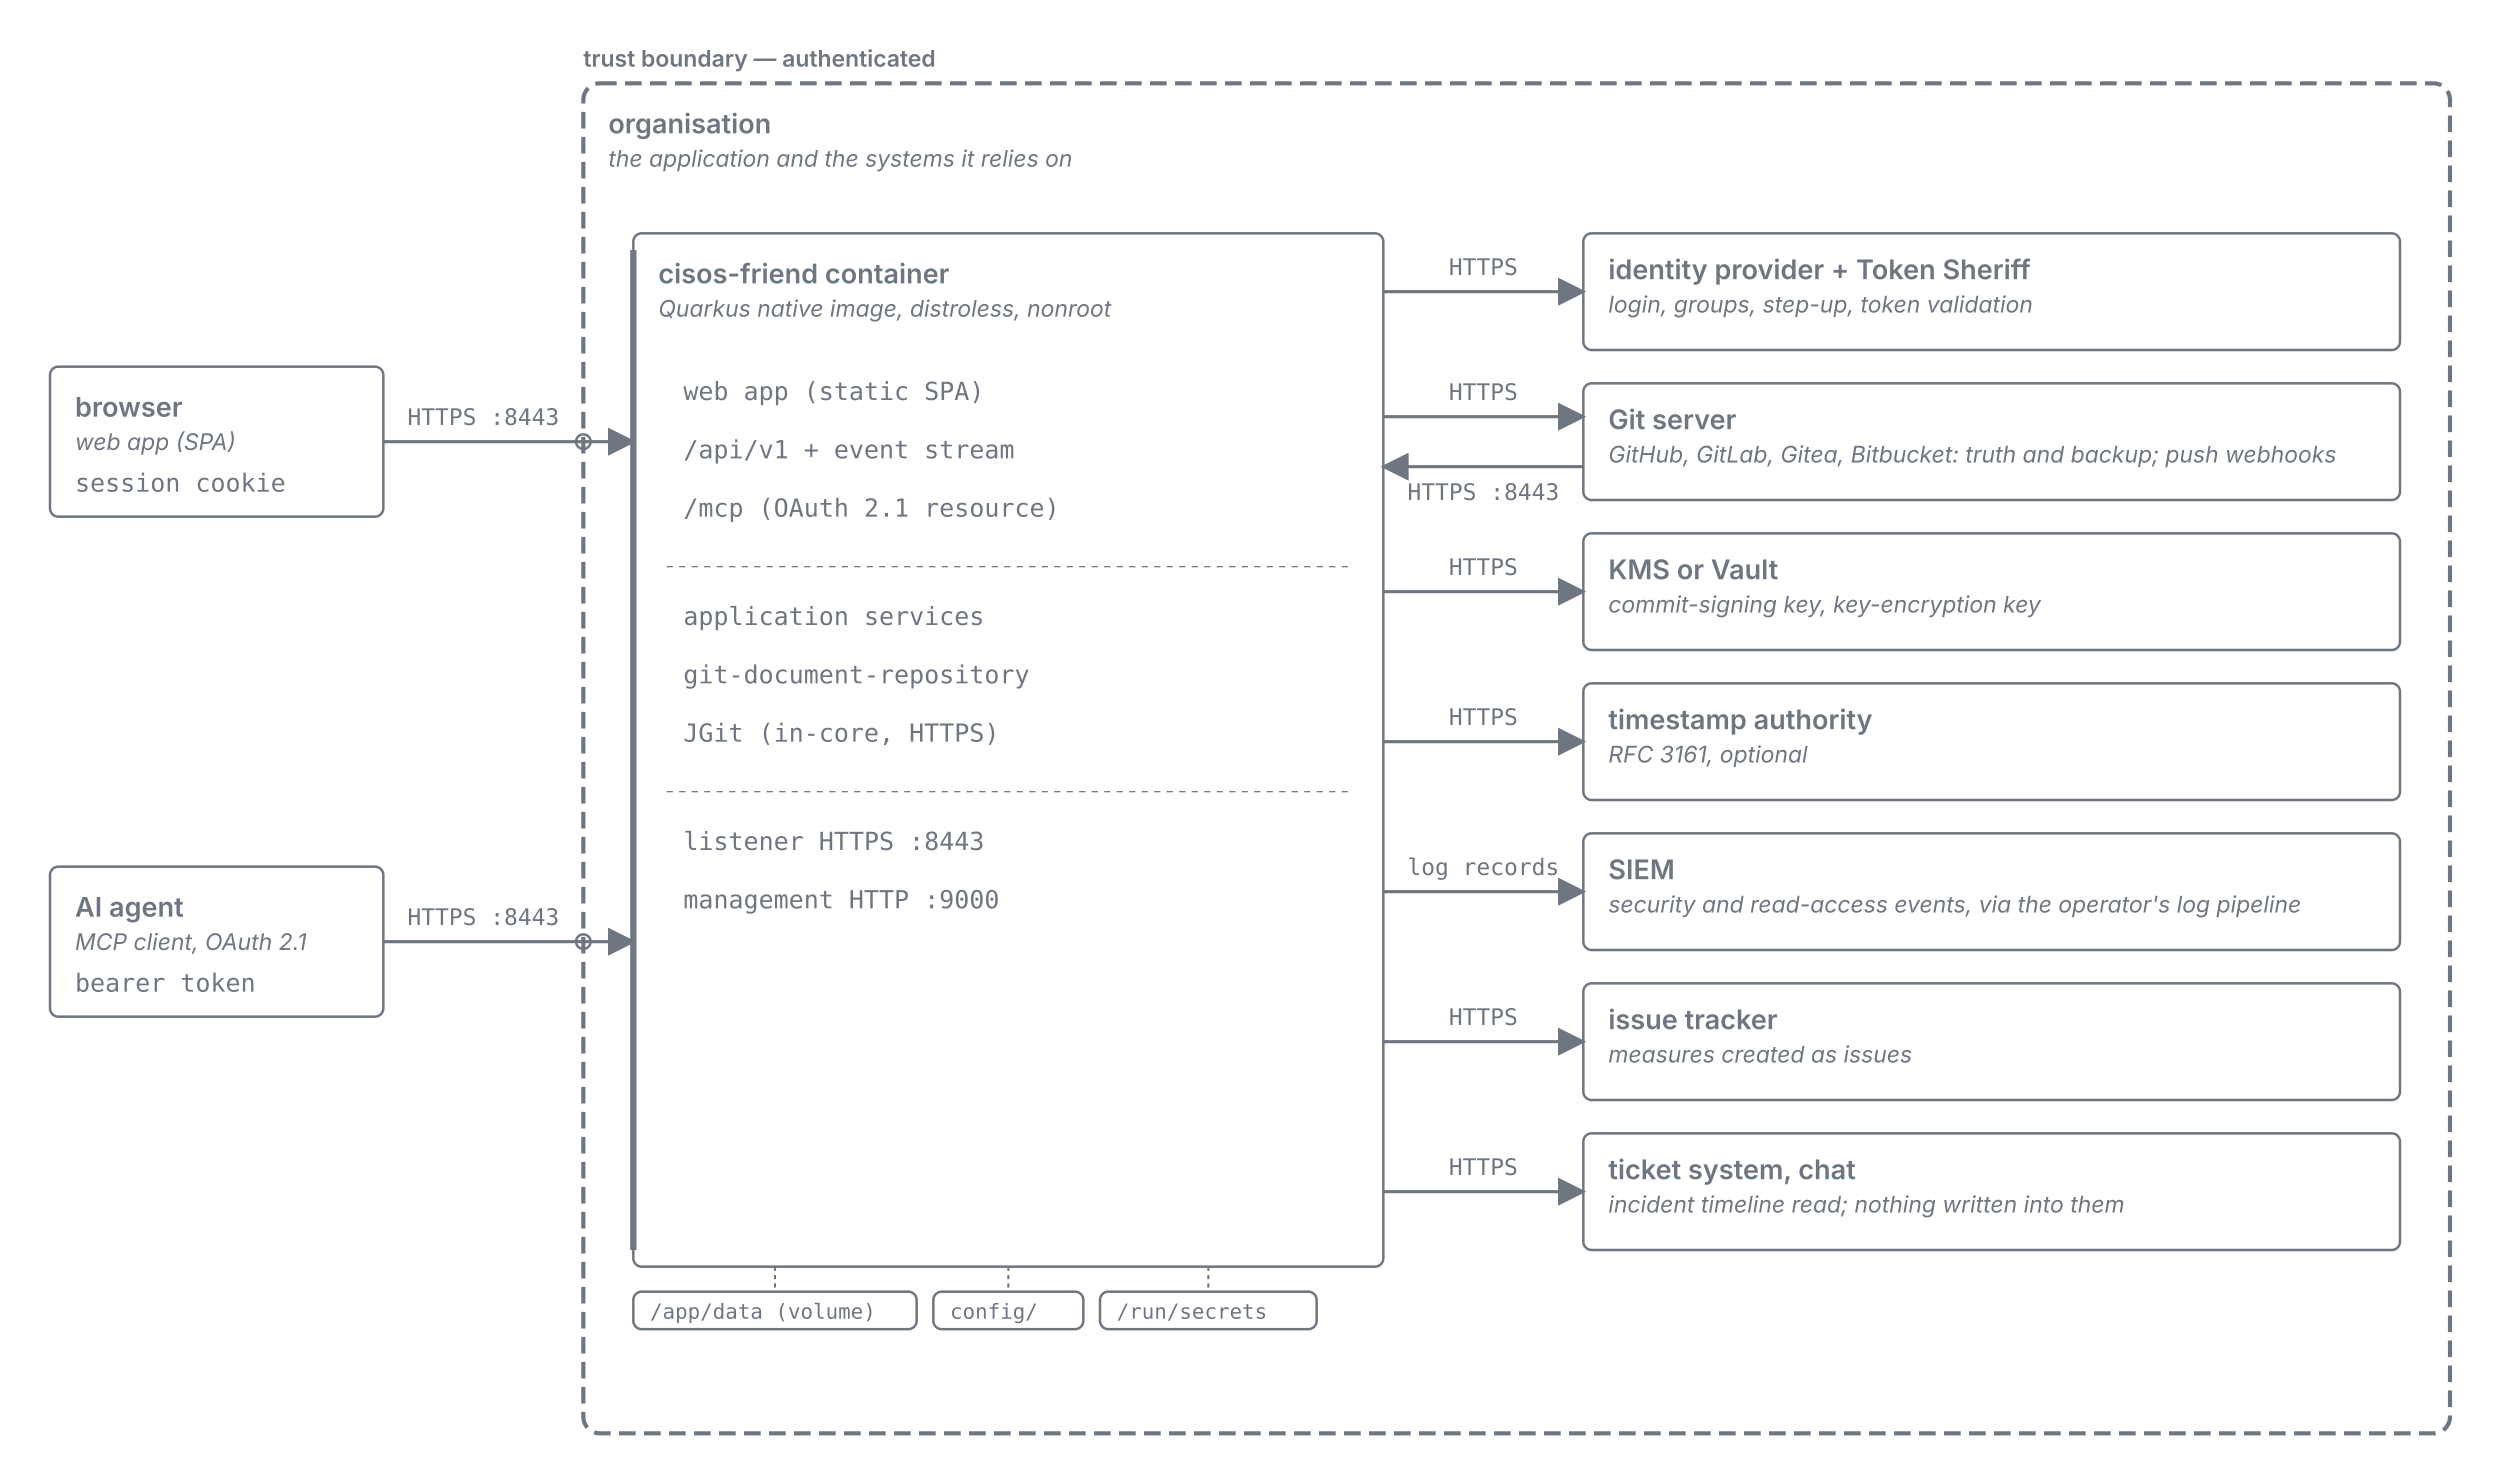
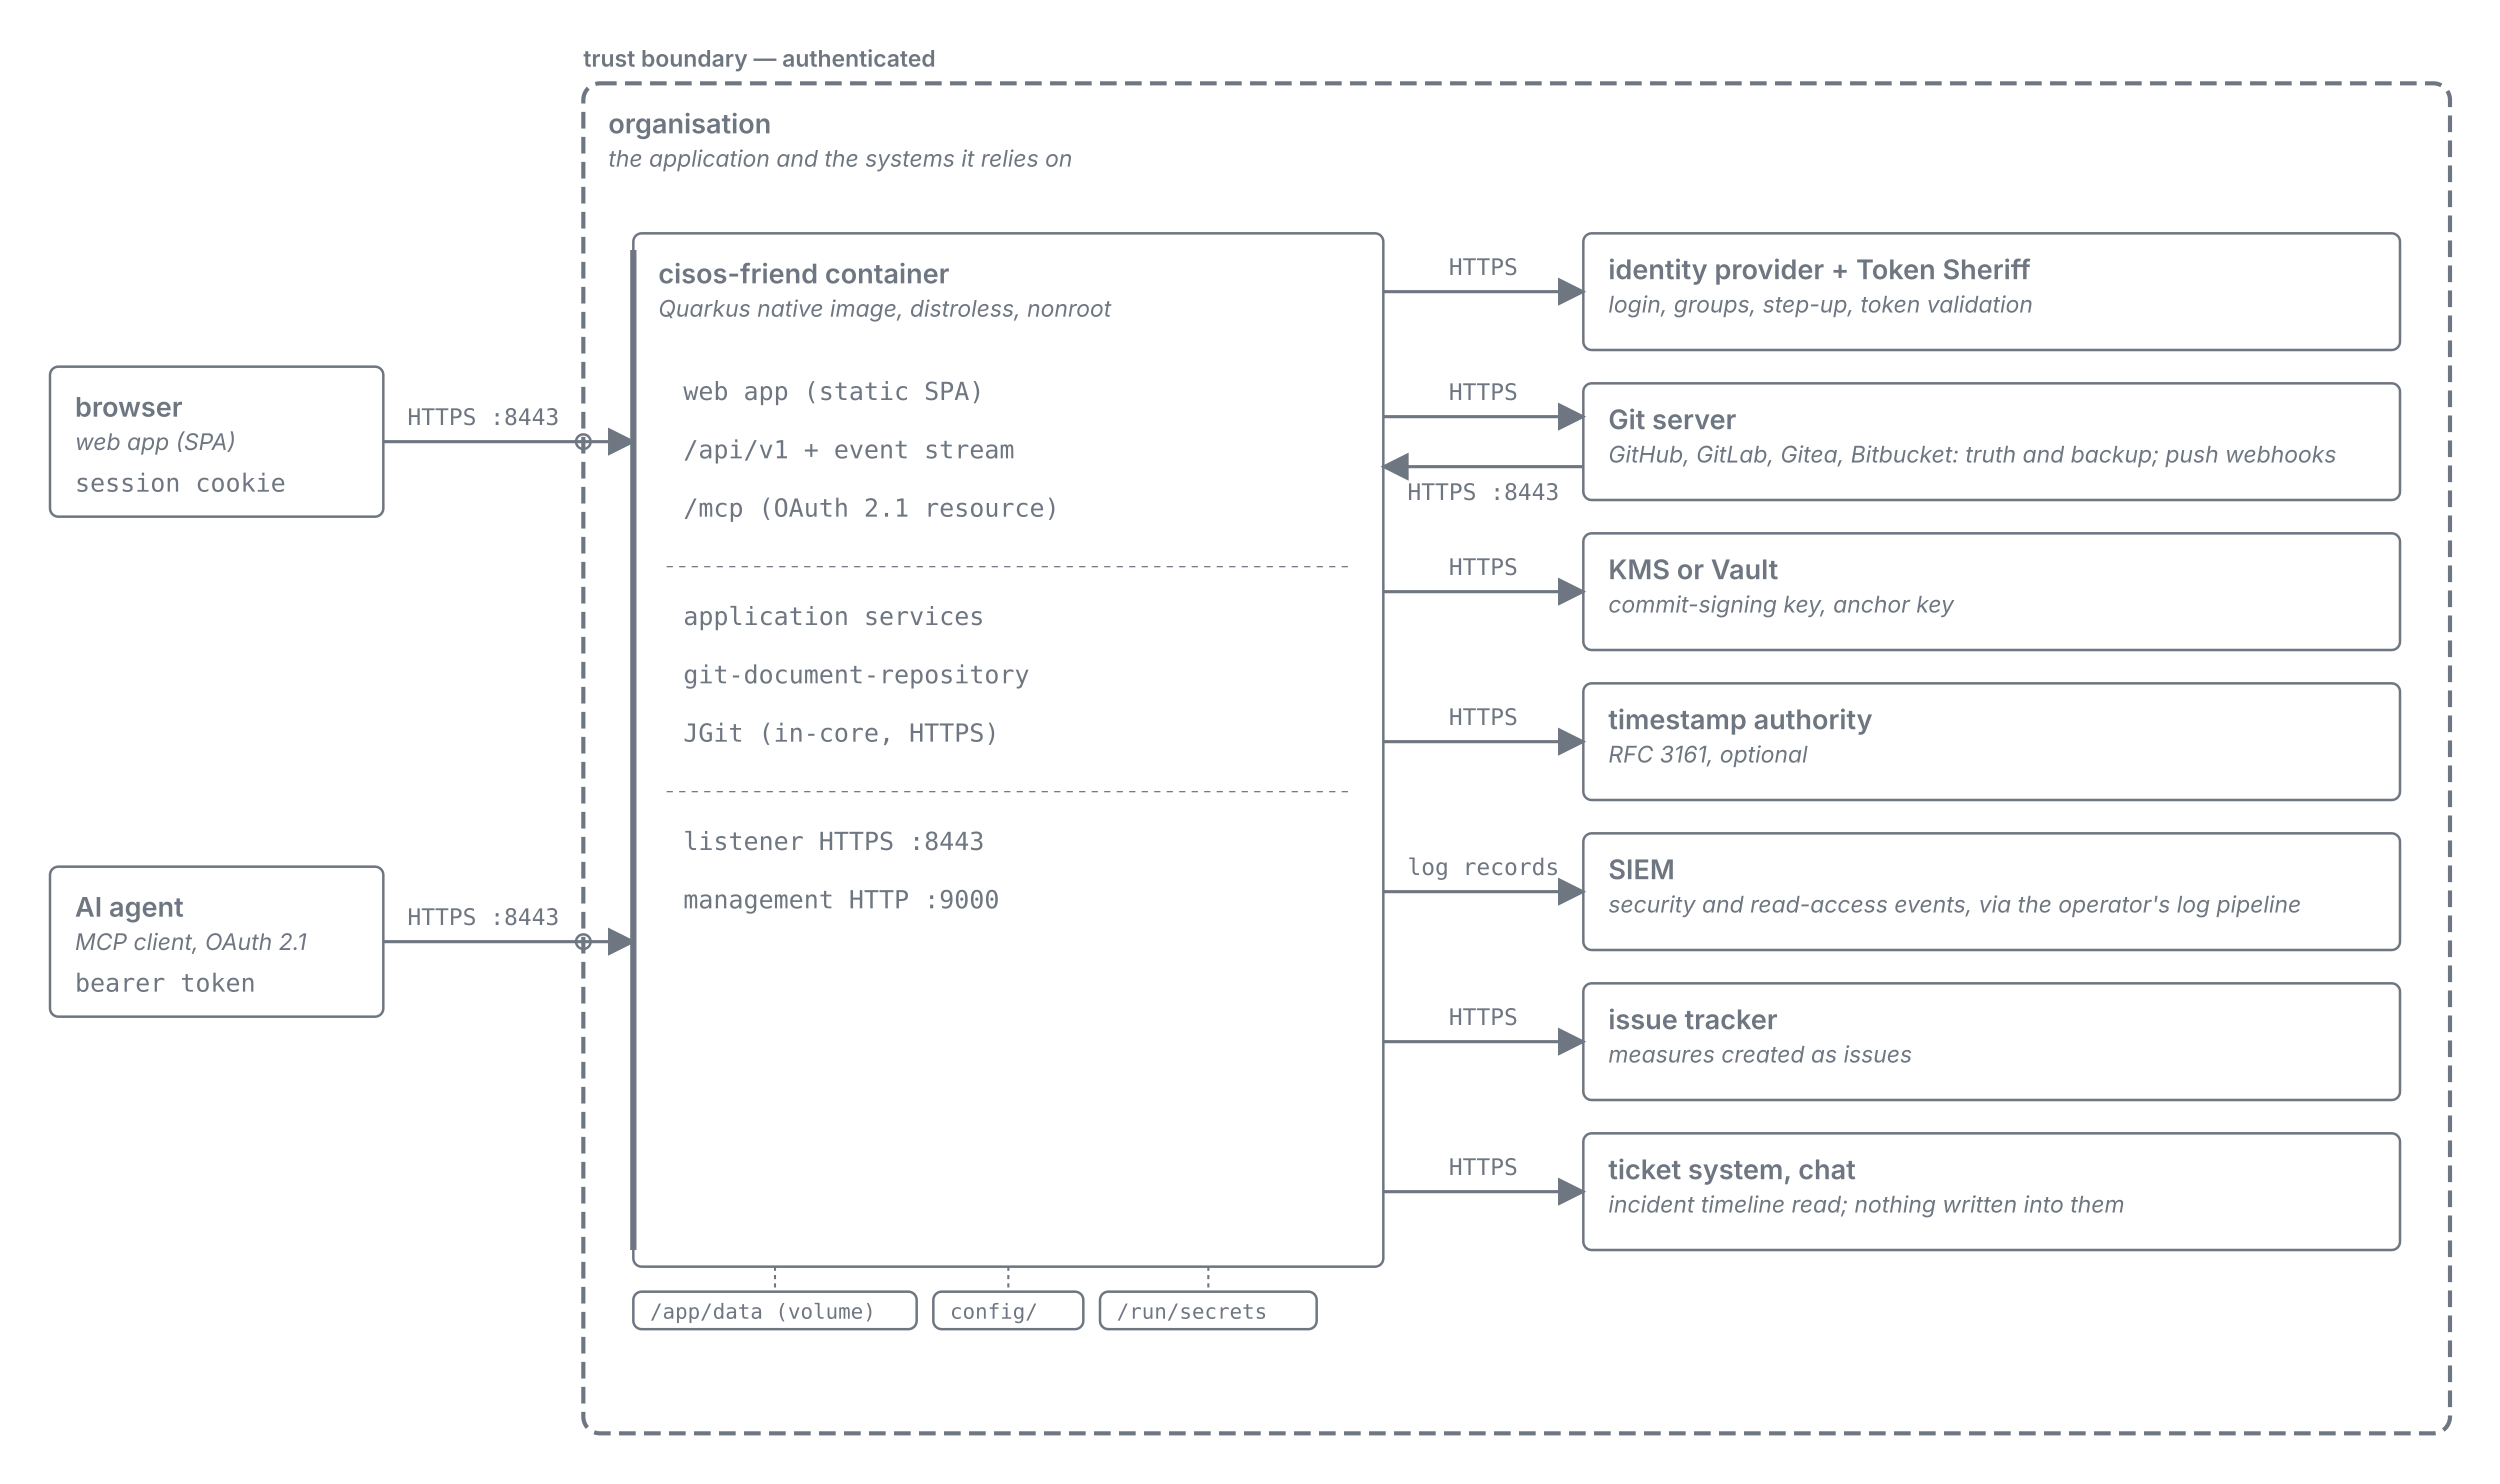
<svg xmlns="http://www.w3.org/2000/svg" viewBox="0 0 1200 712" role="img" aria-labelledby="title desc" font-family="ui-sans-serif, -apple-system, system-ui, 'Segoe UI', sans-serif">
  <defs>
    <marker id="arrow" viewBox="0 0 10 10" refX="9" refY="5" markerWidth="9" markerHeight="9" orient="auto">
      <path d="M0,0 L10,5 L0,10 z" class="arrow-fill" />
    </marker>
    <style>
      .stroke      { stroke: #6e7681; stroke-width: 1.2; fill: none; }
      .encl        { font-size: 13px; font-weight: 600; fill: #6e7681; }
      .encl-sub    { font-size: 11px; fill: #6e7681; font-style: italic; }
      .item        { font-size: 12px; fill: #6e7681; font-family: ui-monospace, "SF Mono", Menlo, Consolas, monospace; }
      .own-bar     { stroke: #6e7681; stroke-width: 3; }
      .divider     { stroke: #6e7681; stroke-width: 0.6; stroke-dasharray: 3 3; }
      .trust       { stroke: #6e7681; stroke-width: 2; stroke-dasharray: 8 4; fill: none; }
      .trust-lbl   { font-size: 11px; font-weight: 600; fill: #6e7681; }
      .trust-cross { stroke: #6e7681; stroke-width: 1.2; fill: none; }
      .arrow       { stroke: #6e7681; stroke-width: 1.5; fill: none; }
      .arrow-fill  { fill: #6e7681; }
      .edge-lbl    { font-size: 11px; fill: #6e7681; text-anchor: middle; font-family: ui-monospace, "SF Mono", Menlo, Consolas, monospace; }
      .mount-stem  { stroke: #6e7681; stroke-width: 1; stroke-dasharray: 2 2; fill: none; }
      .mount       { font-size: 10px; fill: #6e7681; font-family: ui-monospace, "SF Mono", Menlo, Consolas, monospace; }
    </style>
  </defs>
  <rect class="stroke" x="24" y="176" width="160" height="72" rx="4" />
  <text x="36" y="200" class="encl">browser</text>
  <text x="36" y="216" class="encl-sub">web app (SPA)</text>
  <text x="36" y="236" class="item">session cookie</text>
  <rect class="stroke" x="24" y="416" width="160" height="72" rx="4" />
  <text x="36" y="440" class="encl">AI agent</text>
  <text x="36" y="456" class="encl-sub">MCP client, OAuth 2.1</text>
  <text x="36" y="476" class="item">bearer token</text>
  <text x="280" y="32" class="trust-lbl">trust boundary — authenticated</text>
  <rect class="trust" x="280" y="40" width="896" height="648" rx="8" />
  <text x="292" y="64" class="encl">organisation</text>
  <text x="292" y="80" class="encl-sub">the application and the systems it relies on</text>
  <rect class="stroke" x="304" y="112" width="360" height="496" rx="4" />
  <line class="own-bar" x1="304" y1="120" x2="304" y2="600" />
  <text x="316" y="136" class="encl">cisos-friend container</text>
  <text x="316" y="152" class="encl-sub">Quarkus native image, distroless, nonroot</text>
  <text x="328" y="192" class="item">web app (static SPA)</text>
  <text x="328" y="220" class="item">/api/v1 + event stream</text>
  <text x="328" y="248" class="item">/mcp (OAuth 2.1 resource)</text>
  <line class="divider" x1="320" y1="272" x2="648" y2="272" />
  <text x="328" y="300" class="item">application services</text>
  <text x="328" y="328" class="item">git-document-repository</text>
  <text x="328" y="356" class="item">JGit (in-core, HTTPS)</text>
  <line class="divider" x1="320" y1="380" x2="648" y2="380" />
  <text x="328" y="408" class="item">listener   HTTPS :8443</text>
  <text x="328" y="436" class="item">management HTTP :9000</text>
  <line class="mount-stem" x1="372" y1="608" x2="372" y2="620" />
  <rect class="stroke" x="304" y="620" width="136" height="18" rx="4" />
  <text x="312" y="633" class="mount">/app/data (volume)</text>
  <line class="mount-stem" x1="484" y1="608" x2="484" y2="620" />
  <rect class="stroke" x="448" y="620" width="72" height="18" rx="4" />
  <text x="456" y="633" class="mount">config/</text>
  <line class="mount-stem" x1="580" y1="608" x2="580" y2="620" />
  <rect class="stroke" x="528" y="620" width="104" height="18" rx="4" />
  <text x="536" y="633" class="mount">/run/secrets</text>
  <rect class="stroke" x="760" y="112" width="392" height="56" rx="4" />
  <text x="772" y="134" class="encl">identity provider + Token Sheriff</text>
  <text x="772" y="150" class="encl-sub">login, groups, step-up, token validation</text>
  <rect class="stroke" x="760" y="184" width="392" height="56" rx="4" />
  <text x="772" y="206" class="encl">Git server</text>
  <text x="772" y="222" class="encl-sub">GitHub, GitLab, Gitea, Bitbucket: truth and backup; push webhooks</text>
  <rect class="stroke" x="760" y="256" width="392" height="56" rx="4" />
  <text x="772" y="278" class="encl">KMS or Vault</text>
-   <text x="772" y="294" class="encl-sub">commit-signing key, key-encryption key</text>
+   <text x="772" y="294" class="encl-sub">commit-signing key, anchor key</text>
  <rect class="stroke" x="760" y="328" width="392" height="56" rx="4" />
  <text x="772" y="350" class="encl">timestamp authority</text>
  <text x="772" y="366" class="encl-sub">RFC 3161, optional</text>
  <rect class="stroke" x="760" y="400" width="392" height="56" rx="4" />
  <text x="772" y="422" class="encl">SIEM</text>
  <text x="772" y="438" class="encl-sub">security and read-access events, via the operator's log pipeline</text>
  <rect class="stroke" x="760" y="472" width="392" height="56" rx="4" />
  <text x="772" y="494" class="encl">issue tracker</text>
  <text x="772" y="510" class="encl-sub">measures created as issues</text>
  <rect class="stroke" x="760" y="544" width="392" height="56" rx="4" />
  <text x="772" y="566" class="encl">ticket system, chat</text>
  <text x="772" y="582" class="encl-sub">incident timeline read; nothing written into them</text>
  <line class="arrow" x1="184" y1="212" x2="304" y2="212" marker-end="url(#arrow)" />
  <text x="232" y="204" class="edge-lbl">HTTPS :8443</text>
  <circle class="trust-cross" cx="280" cy="212" r="3.5" />
  <line class="arrow" x1="184" y1="452" x2="304" y2="452" marker-end="url(#arrow)" />
  <text x="232" y="444" class="edge-lbl">HTTPS :8443</text>
  <circle class="trust-cross" cx="280" cy="452" r="3.5" />
  <line class="arrow" x1="664" y1="140" x2="760" y2="140" marker-end="url(#arrow)" />
  <text x="712" y="132" class="edge-lbl">HTTPS</text>
  <line class="arrow" x1="664" y1="200" x2="760" y2="200" marker-end="url(#arrow)" />
  <text x="712" y="192" class="edge-lbl">HTTPS</text>
  <line class="arrow" x1="760" y1="224" x2="664" y2="224" marker-end="url(#arrow)" />
  <text x="712" y="240" class="edge-lbl">HTTPS :8443</text>
  <line class="arrow" x1="664" y1="284" x2="760" y2="284" marker-end="url(#arrow)" />
  <text x="712" y="276" class="edge-lbl">HTTPS</text>
  <line class="arrow" x1="664" y1="356" x2="760" y2="356" marker-end="url(#arrow)" />
  <text x="712" y="348" class="edge-lbl">HTTPS</text>
  <line class="arrow" x1="664" y1="428" x2="760" y2="428" marker-end="url(#arrow)" />
  <text x="712" y="420" class="edge-lbl">log records</text>
  <line class="arrow" x1="664" y1="500" x2="760" y2="500" marker-end="url(#arrow)" />
  <text x="712" y="492" class="edge-lbl">HTTPS</text>
  <line class="arrow" x1="664" y1="572" x2="760" y2="572" marker-end="url(#arrow)" />
  <text x="712" y="564" class="edge-lbl">HTTPS</text>
</svg>
